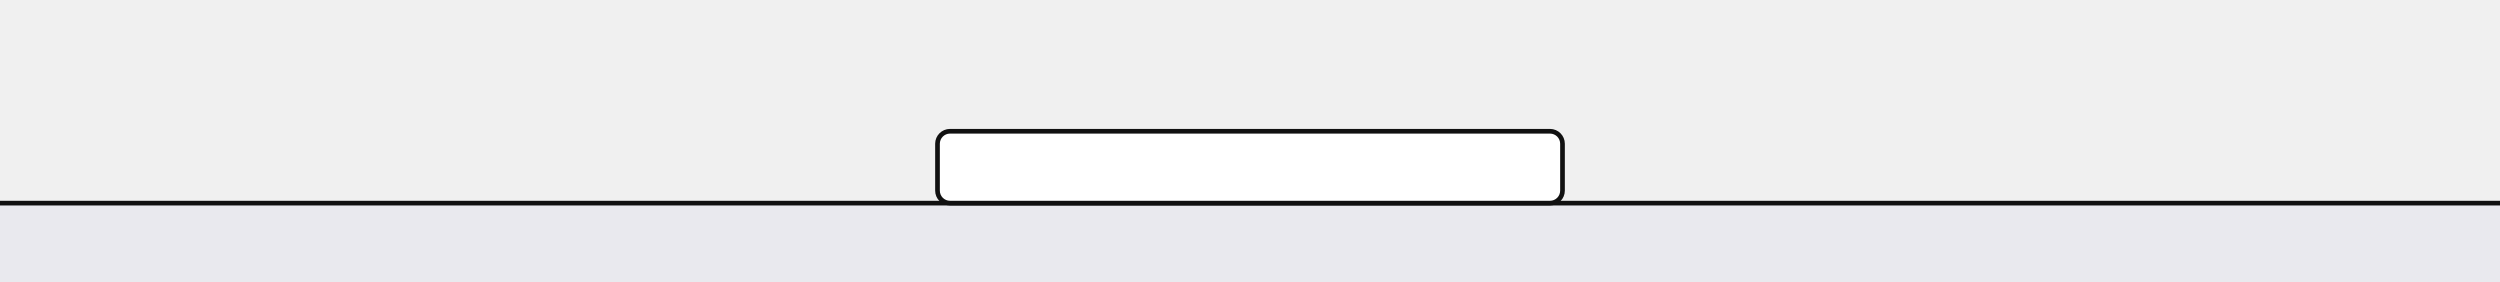
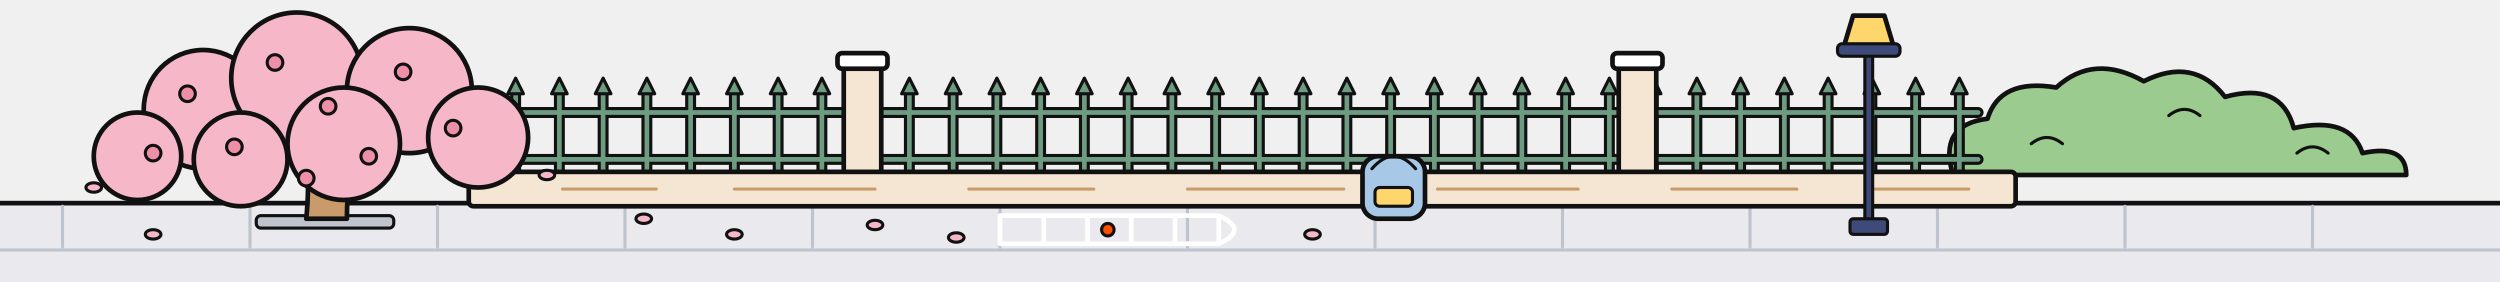
<svg xmlns="http://www.w3.org/2000/svg" viewBox="0 0 1600 180" width="1600" height="180">
-   <g stroke="#111" stroke-width="3" stroke-linejoin="round" stroke-linecap="round">
+   <g stroke="#111111" stroke-width="3" stroke-linejoin="round" stroke-linecap="round">
    <rect x="-10" y="130" width="1620" height="60" fill="#e9e9ee" />
-     <rect x="600" y="84" width="400" height="46" rx="8" fill="#ffffff" />
+     <path d="M40 132 V158 M160 132 V158 M280 132 V158 M400 132 V158 M520 132 V158 M640 132 V158 M760 132 V158 M880 132 V158 M1000 132 V158 M1120 132 V158 M1240 132 V158 M1360 132 V158 M1480 132 V158 M-10 160 H1610" stroke="#bfc3cc" stroke-width="2" />
+     <path d="M1250 112 Q1240 80 1272 76 Q1280 50 1316 56 Q1340 34 1372 52 Q1404 36 1424 62 Q1460 52 1468 82 Q1504 74 1512 98 Q1540 92 1540 112 Z" fill="#9ccb8f" />
+     <path d="M1300 92 Q1310 84 1320 92 M1388 74 Q1398 66 1408 74 M1470 98 Q1480 90 1490 98" fill="none" stroke-width="2" />
+     <path d="M330 112 V60 M358 112 V60 M386 112 V60 M414 112 V60 M442 112 V60 M470 112 V60 M498 112 V60 M526 112 V60 M554 112 V60 M582 112 V60 M610 112 V60 M638 112 V60 M666 112 V60 M694 112 V60 M722 112 V60 M750 112 V60 M778 112 V60 M806 112 V60 M834 112 V60 M862 112 V60 M890 112 V60 M918 112 V60 M946 112 V60 M974 112 V60 M1002 112 V60 M1030 112 V60 M1058 112 V60 M1086 112 V60 M1114 112 V60 M1142 112 V60 M1170 112 V60 M1198 112 V60 M1226 112 V60 M1254 112 V60 M318 72 H1266 M318 102 H1266" stroke-width="7" />
+     <path d="M330 112 V60 M358 112 V60 M386 112 V60 M414 112 V60 M442 112 V60 M470 112 V60 M498 112 V60 M526 112 V60 M554 112 V60 M582 112 V60 M610 112 V60 M638 112 V60 M666 112 V60 M694 112 V60 M722 112 V60 M750 112 V60 M778 112 V60 M806 112 V60 M834 112 V60 M862 112 V60 M890 112 V60 M918 112 V60 M946 112 V60 M974 112 V60 M1002 112 V60 M1030 112 V60 M1058 112 V60 M1086 112 V60 M1114 112 V60 M1142 112 V60 M1170 112 V60 M1198 112 V60 M1226 112 V60 M1254 112 V60 M318 72 H1266 M318 102 H1266" stroke="#6e9c82" stroke-width="3" />
+     <path d="M325 60 L330 50 L335 60 Z M353 60 L358 50 L363 60 Z M381 60 L386 50 L391 60 Z M409 60 L414 50 L419 60 Z M437 60 L442 50 L447 60 Z M465 60 L470 50 L475 60 Z M493 60 L498 50 L503 60 Z M521 60 L526 50 L531 60 Z M549 60 L554 50 L559 60 Z M577 60 L582 50 L587 60 Z M605 60 L610 50 L615 60 Z M633 60 L638 50 L643 60 Z M661 60 L666 50 L671 60 Z M689 60 L694 50 L699 60 Z M717 60 L722 50 L727 60 Z M745 60 L750 50 L755 60 Z M773 60 L778 50 L783 60 Z M801 60 L806 50 L811 60 Z M829 60 L834 50 L839 60 Z M857 60 L862 50 L867 60 Z M885 60 L890 50 L895 60 Z M913 60 L918 50 L923 60 Z M941 60 L946 50 L951 60 Z M969 60 L974 50 L979 60 Z M997 60 L1002 50 L1007 60 Z M1025 60 L1030 50 L1035 60 Z M1053 60 L1058 50 L1063 60 Z M1081 60 L1086 50 L1091 60 Z M1109 60 L1114 50 L1119 60 Z M1137 60 L1142 50 L1147 60 Z M1165 60 L1170 50 L1175 60 Z M1193 60 L1198 50 L1203 60 Z M1221 60 L1226 50 L1231 60 Z M1249 60 L1254 50 L1259 60 Z" fill="#6e9c82" stroke-width="2" />
+     <rect x="540" y="42" width="24" height="72" rx="2" fill="#f5e6d3" />
+     <rect x="536" y="34" width="32" height="10" rx="3" fill="#ffffff" />
+     <rect x="1036" y="42" width="24" height="72" rx="2" fill="#f5e6d3" />
+     <rect x="1032" y="34" width="32" height="10" rx="3" fill="#ffffff" />
+     <rect x="300" y="110" width="990" height="22" rx="3" fill="#f5e6d3" />
+     <path d="M360 121 H420 M470 121 H560 M620 121 H700 M760 121 H860 M920 121 H1010 M1070 121 H1150 M1200 121 H1260" stroke="#c99b6b" stroke-width="2" />
+     <rect x="872" y="100" width="40" height="40" rx="10" fill="#a8c8e8" />
+     <path d="M878 108 Q892 92 906 108" fill="none" stroke-width="2" />
+     <rect x="880" y="120" width="24" height="12" rx="3" fill="#ffd66b" stroke-width="2" />
+     <path d="M640 138 H780 V156 H640 Z M668 138 V156 M696 138 V156 M724 138 V156 M752 138 V156 M780 138 Q800 147 780 156" fill="none" stroke="#ffffff" stroke-width="3" />
+     <circle cx="709" cy="147" r="4" fill="#ff4d00" stroke-width="2" />
+     <rect x="164" y="138" width="88" height="8" rx="3" fill="#bfc3cc" stroke-width="2" />
+     <path d="M196 140 Q200 100 190 70 L206 66 Q214 92 220 82 L232 88 Q222 108 222 140 Z" fill="#c99b6b" />
+     <circle cx="130" cy="70" r="38" fill="#f6b8c8" />
+     <circle cx="190" cy="50" r="42" fill="#f6b8c8" />
+     <circle cx="262" cy="58" r="40" fill="#f6b8c8" />
+     <circle cx="306" cy="88" r="32" fill="#f6b8c8" />
+     <circle cx="88" cy="100" r="28" fill="#f6b8c8" />
+     <circle cx="220" cy="92" r="36" fill="#f6b8c8" />
+     <circle cx="154" cy="102" r="30" fill="#f6b8c8" />
+     <g fill="#ee8fa8" stroke-width="2">
+       <circle cx="120" cy="60" r="5" />
+       <circle cx="176" cy="40" r="5" />
+       <circle cx="210" cy="68" r="5" />
+       <circle cx="258" cy="46" r="5" />
+       <circle cx="290" cy="82" r="5" />
+       <circle cx="98" cy="98" r="5" />
+       <circle cx="150" cy="94" r="5" />
+       <circle cx="236" cy="100" r="5" />
+       <circle cx="196" cy="114" r="5" />
+     </g>
+     <g fill="#f6b8c8" stroke-width="2">
+       <ellipse cx="350" cy="112" rx="5" ry="3" />
+       <ellipse cx="412" cy="140" rx="5" ry="3" />
+       <ellipse cx="470" cy="150" rx="5" ry="3" />
+       <ellipse cx="560" cy="144" rx="5" ry="3" />
+       <ellipse cx="612" cy="152" rx="5" ry="3" />
+       <ellipse cx="98" cy="150" rx="5" ry="3" />
+       <ellipse cx="60" cy="120" rx="5" ry="3" />
+       <ellipse cx="840" cy="150" rx="5" ry="3" />
+     </g>
+     <path d="M1196 146 V30" stroke-width="7" />
+     <path d="M1196 146 V30" stroke="#3d4a7a" stroke-width="3" />
+     <path d="M1180 30 L1186 10 H1206 L1212 30 Z" fill="#ffd66b" />
+     <rect x="1176" y="28" width="40" height="8" rx="3" fill="#3d4a7a" stroke-width="2" />
+     <rect x="1184" y="140" width="24" height="10" rx="2" fill="#3d4a7a" stroke-width="2" />
  </g>
</svg>
